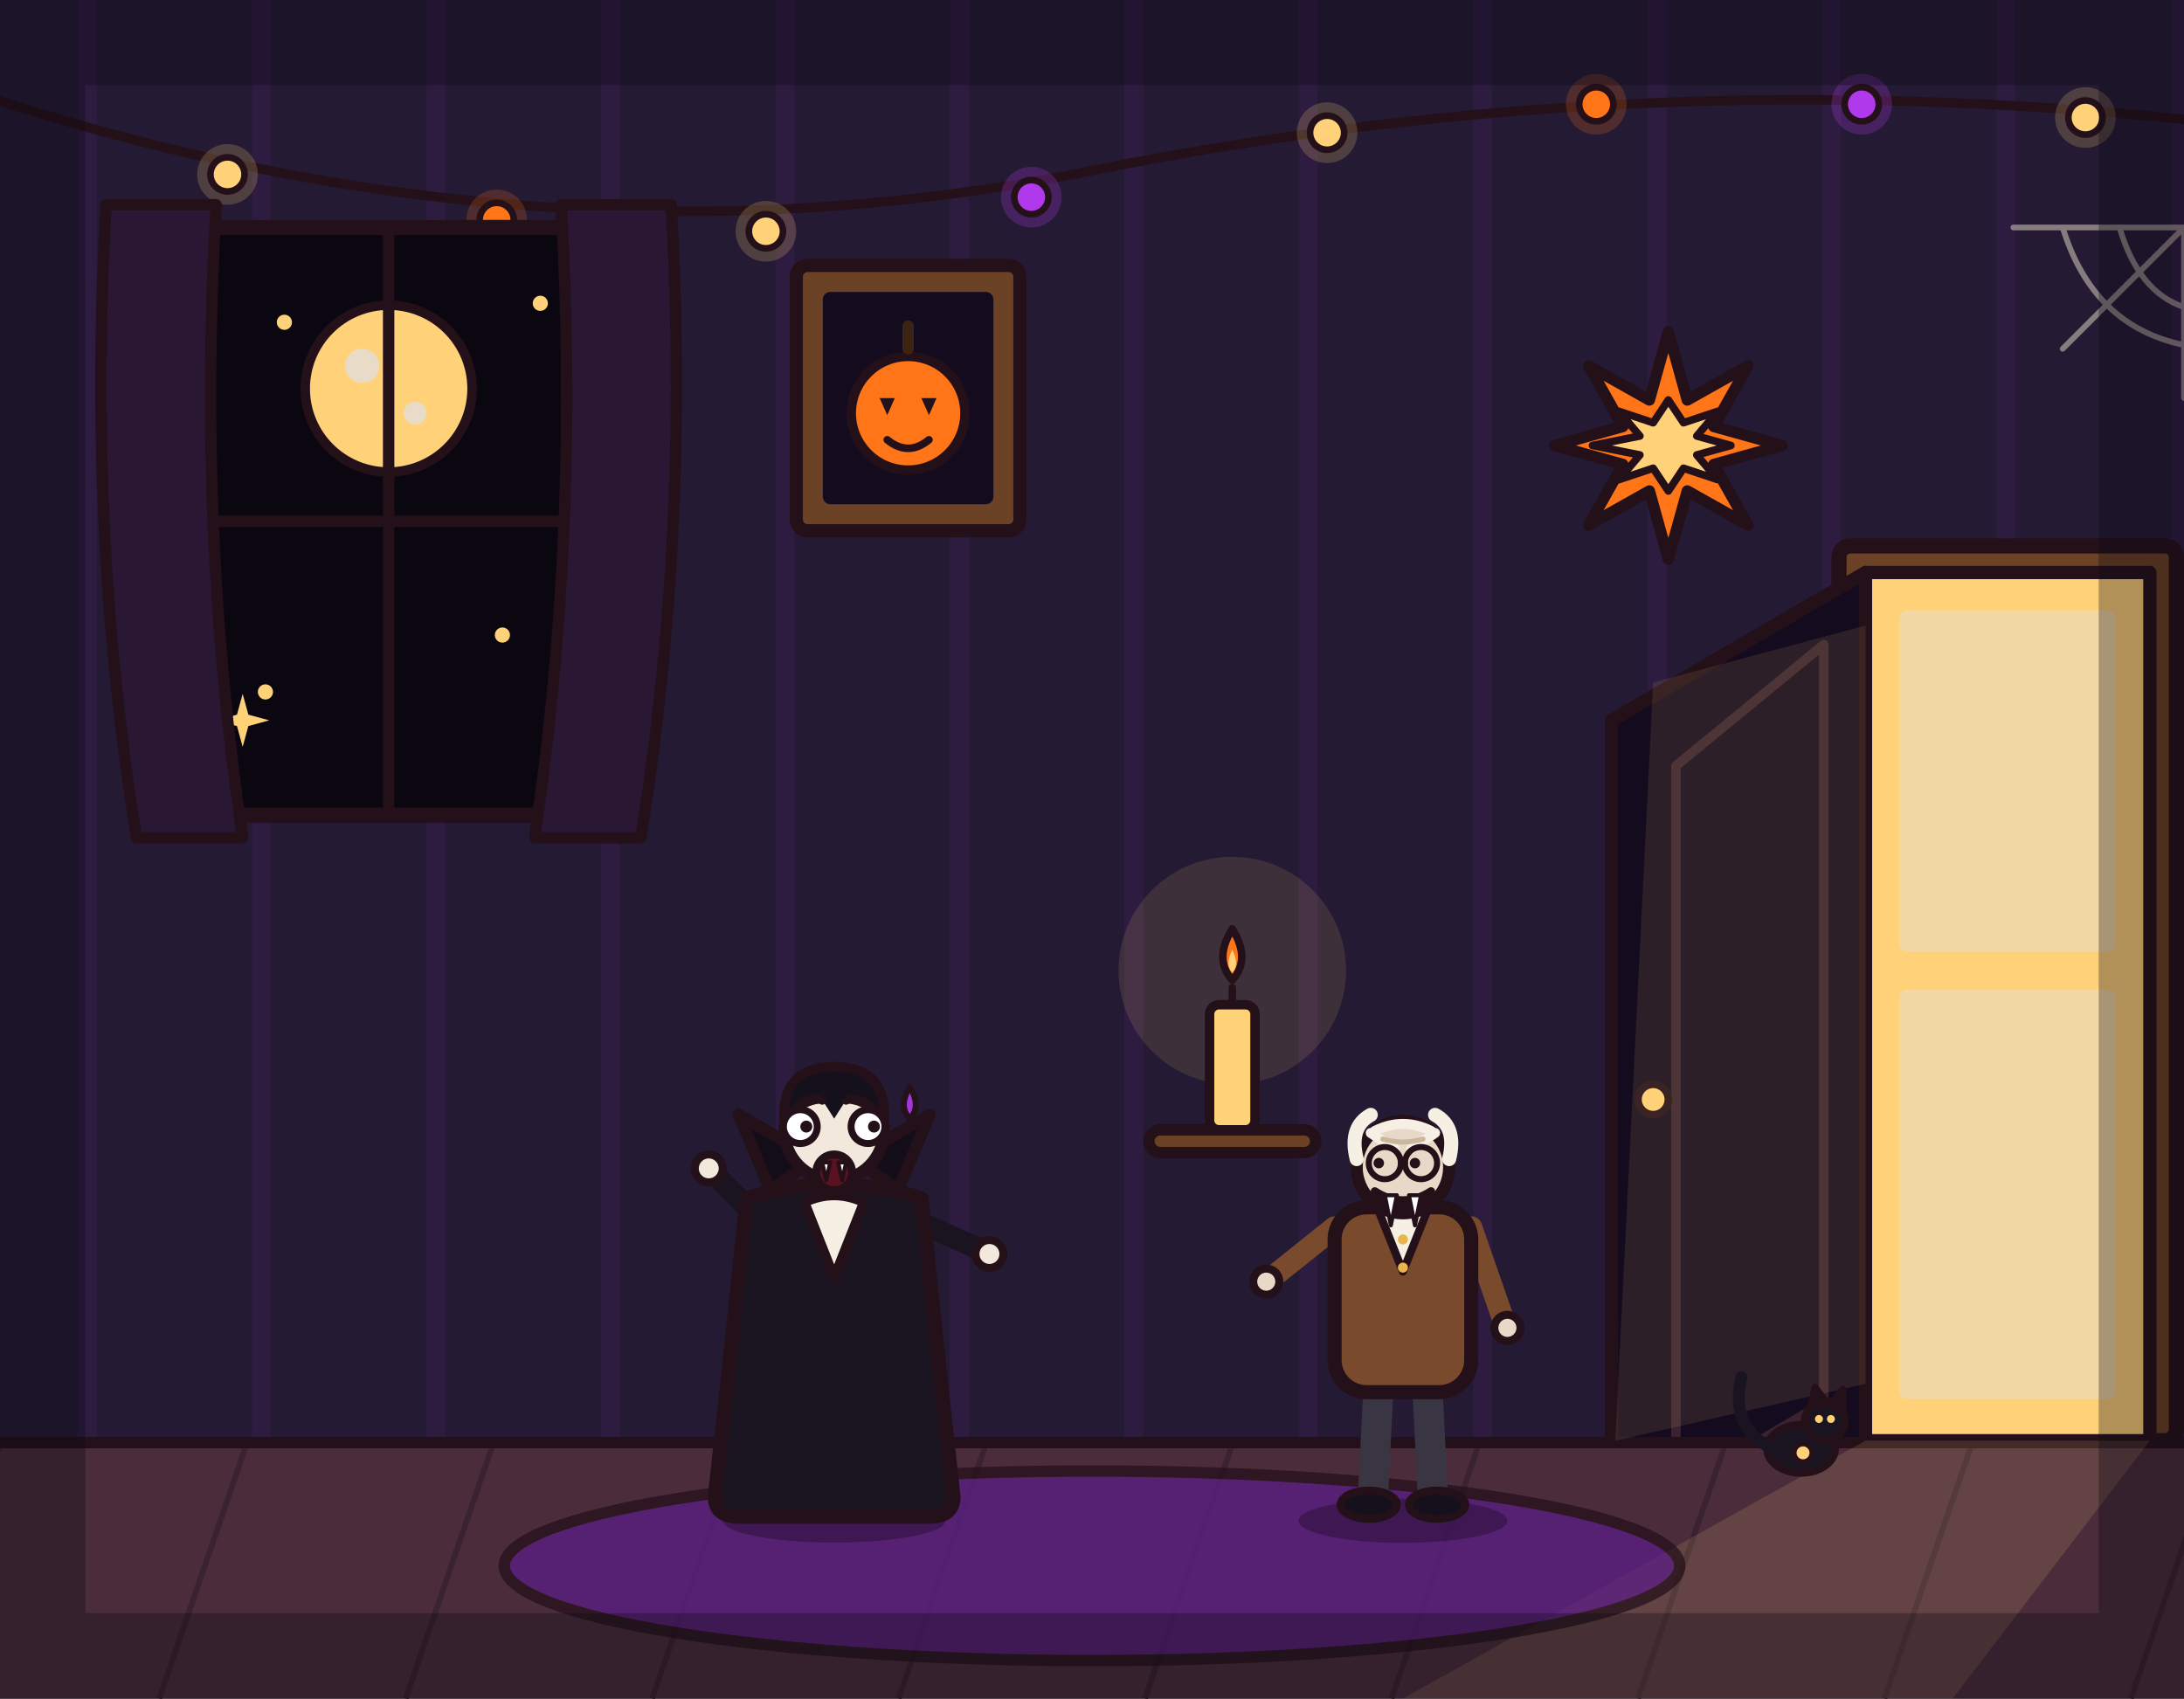
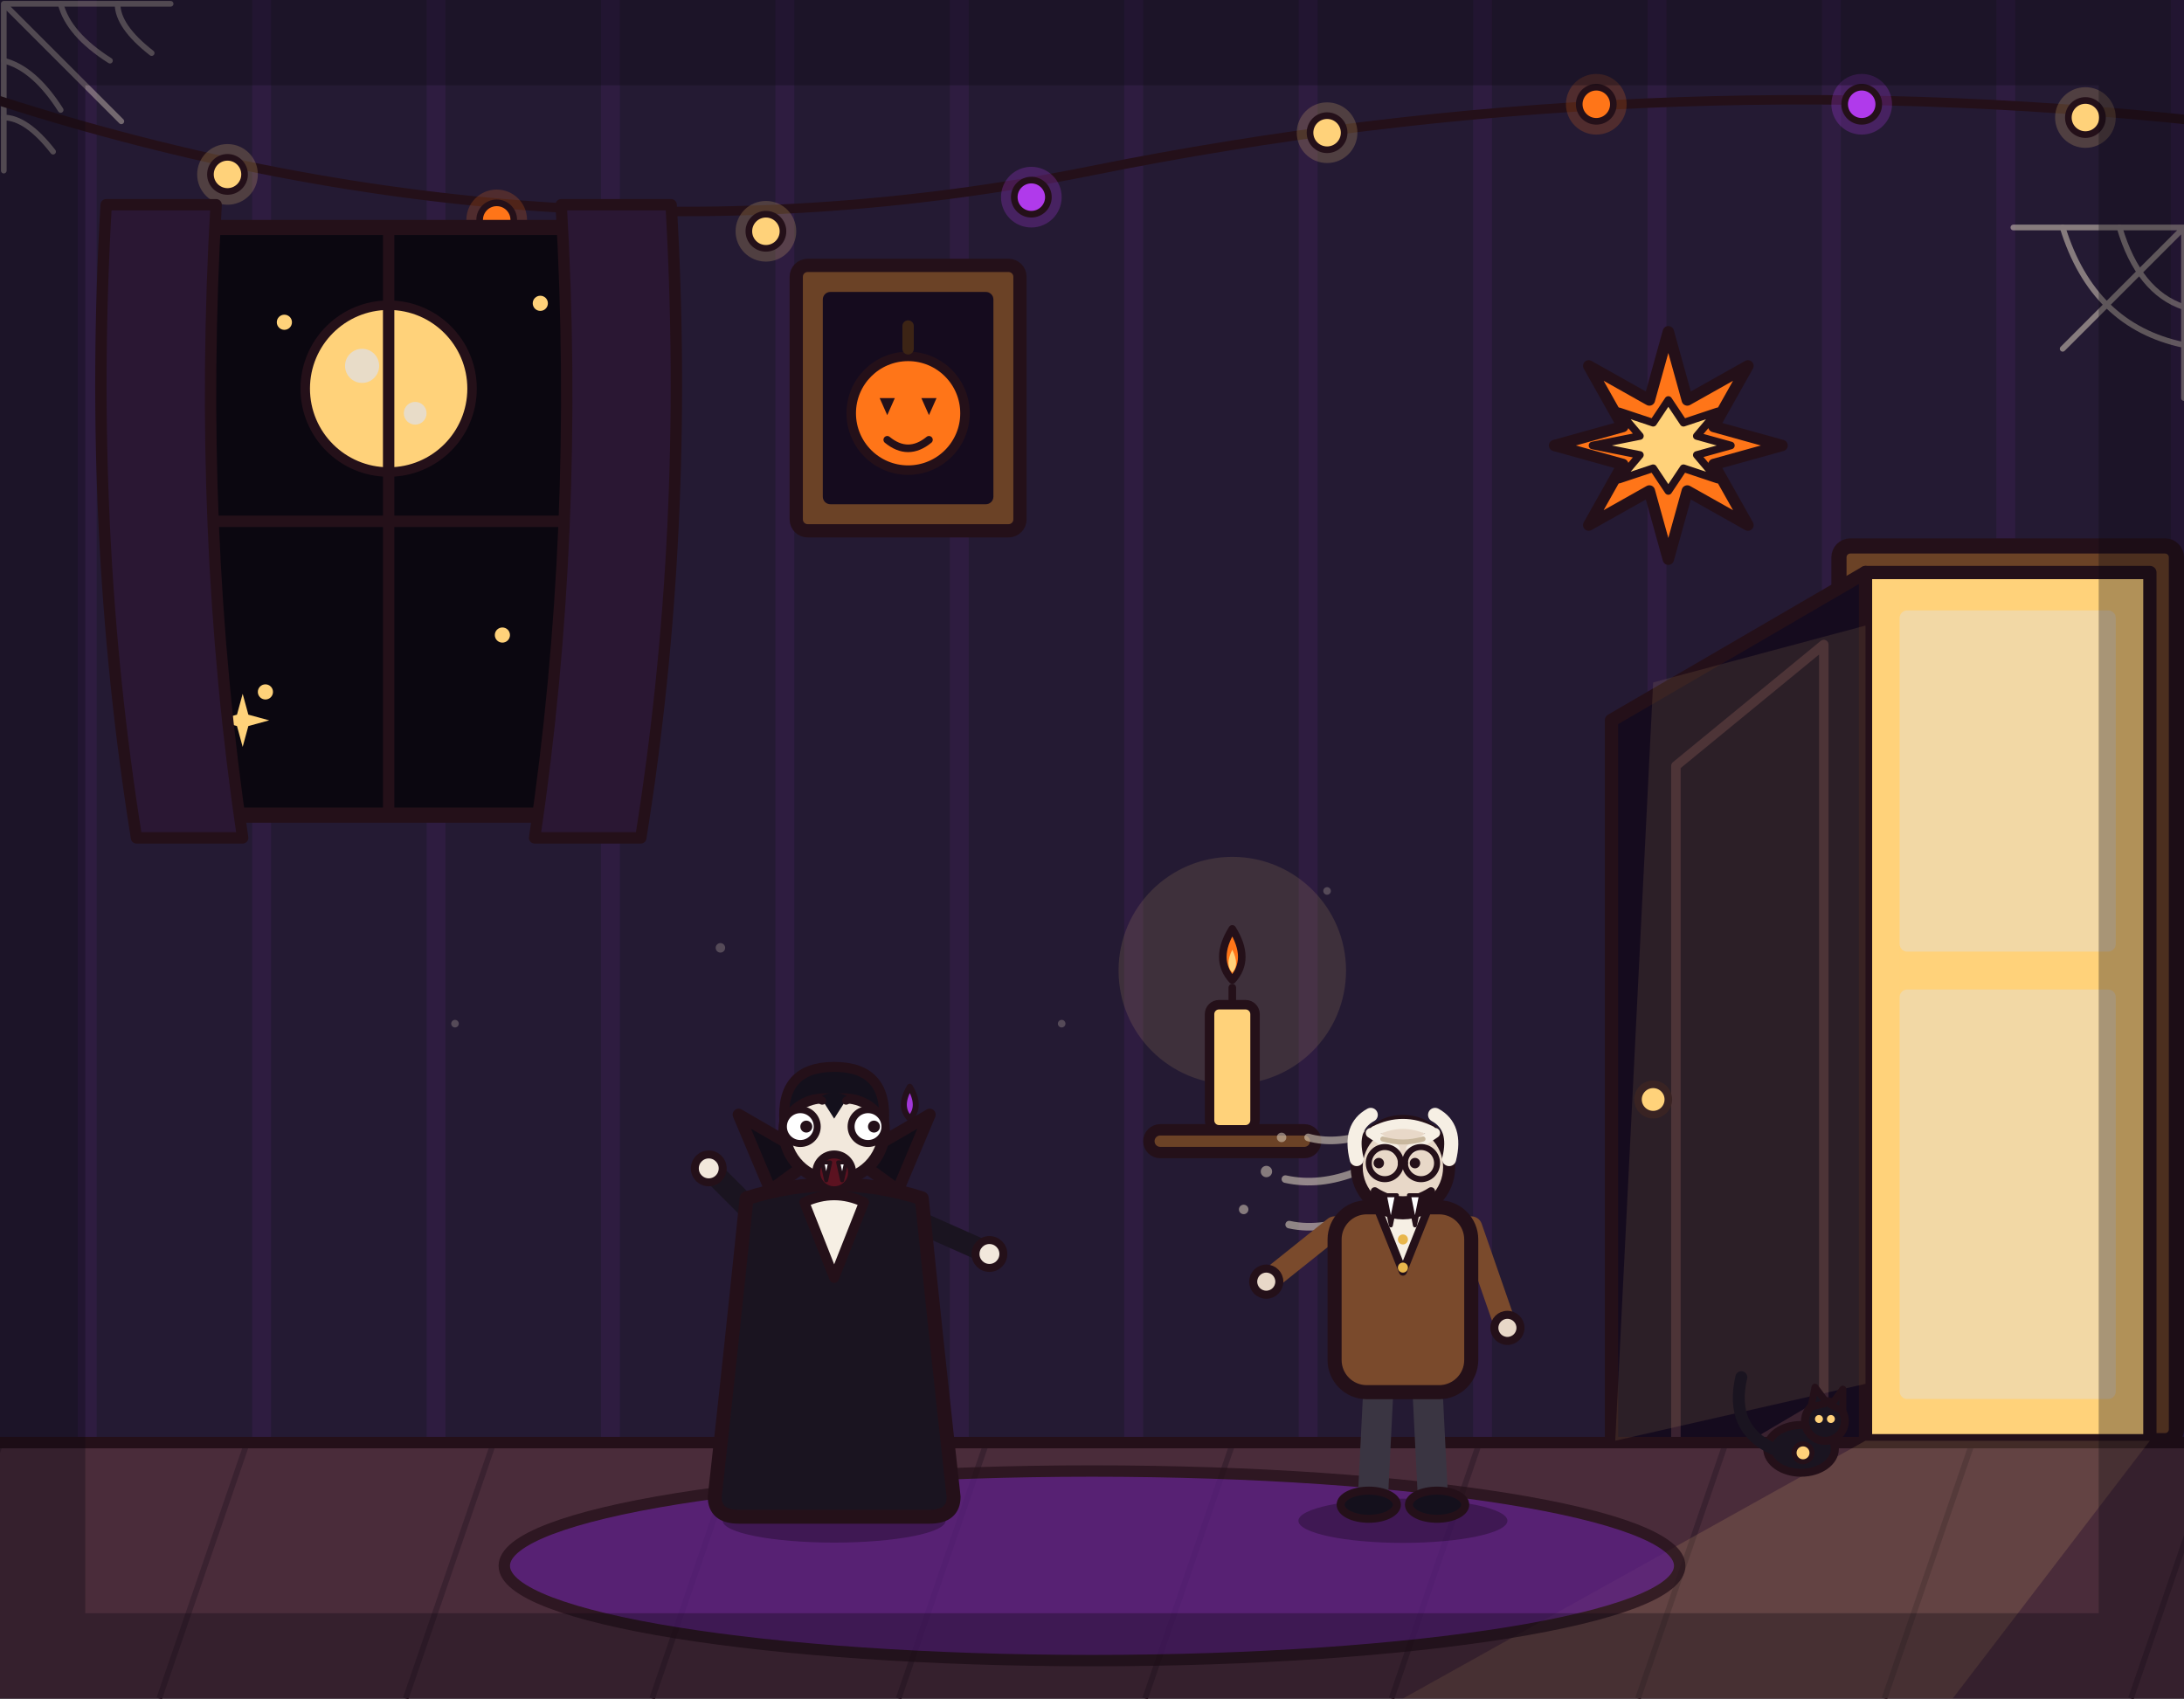
<svg xmlns="http://www.w3.org/2000/svg" viewBox="0 0 1152 896" width="1152" height="896">
  <rect x="0" y="0" width="1152" height="896" fill="#241a33" />
  <path d="M46 0V762M138 0V762M230 0V762M322 0V762M414 0V762M506 0V762M598 0V762M690 0V762M782 0V762M874 0V762M966 0V762M1058 0V762M1150 0V762" stroke="#b03aeb" stroke-width="10" opacity=".07" fill="none" />
+   <g stroke="#e8dcc8" stroke-width="3" opacity=".4" fill="none" stroke-linecap="round">
+     <path d="M2 2 L2 90 M2 2 L90 2 M2 2 L64 64" />
+     <path d="M2 32 Q18 36 32 58 M32 2 Q36 18 58 32" />
+     <path d="M2 62 Q14 62 28 80 M62 2 Q62 14 80 28" />
+   </g>
+   <g fill="#e8dcc8" opacity=".25">
+     <circle cx="380" cy="500" r="2.5" />
+     <circle cx="700" cy="470" r="2" />
+     <circle cx="560" cy="540" r="2" />
+     <circle cx="240" cy="540" r="2" />
+   </g>
  <path d="M-10 50 Q288 148 576 90 Q864 32 1162 64" fill="none" stroke="#241019" stroke-width="5" stroke-linecap="round" />
  <circle cx="120" cy="92" r="16" fill="#ffd27a" opacity=".2" />
  <circle cx="120" cy="92" r="9" fill="#ffd27a" stroke="#241019" stroke-width="3.5" />
  <circle cx="262" cy="116" r="16" fill="#ff7518" opacity=".2" />
  <circle cx="262" cy="116" r="9" fill="#ff7518" stroke="#241019" stroke-width="3.5" />
  <circle cx="404" cy="122" r="16" fill="#ffd27a" opacity=".2" />
  <circle cx="404" cy="122" r="9" fill="#ffd27a" stroke="#241019" stroke-width="3.5" />
  <circle cx="544" cy="104" r="16" fill="#b03aeb" opacity=".25" />
  <circle cx="544" cy="104" r="9" fill="#b03aeb" stroke="#241019" stroke-width="3.5" />
  <circle cx="700" cy="70" r="16" fill="#ffd27a" opacity=".2" />
  <circle cx="700" cy="70" r="9" fill="#ffd27a" stroke="#241019" stroke-width="3.5" />
  <circle cx="842" cy="55" r="16" fill="#ff7518" opacity=".2" />
  <circle cx="842" cy="55" r="9" fill="#ff7518" stroke="#241019" stroke-width="3.5" />
  <circle cx="982" cy="55" r="16" fill="#b03aeb" opacity=".25" />
  <circle cx="982" cy="55" r="9" fill="#b03aeb" stroke="#241019" stroke-width="3.5" />
  <circle cx="1100" cy="62" r="16" fill="#ffd27a" opacity=".2" />
  <circle cx="1100" cy="62" r="9" fill="#ffd27a" stroke="#241019" stroke-width="3.5" />
  <g>
    <rect x="80" y="120" width="250" height="310" rx="10" fill="#0b0710" stroke="#241019" stroke-width="8" stroke-linejoin="round" />
    <circle cx="205" cy="205" r="44" fill="#ffd27a" stroke="#241019" stroke-width="5" />
    <circle cx="191" cy="193" r="9" fill="#e8dcc8" />
    <circle cx="219" cy="218" r="6" fill="#e8dcc8" />
    <circle cx="150" cy="170" r="4" fill="#ffd27a" />
    <circle cx="285" cy="160" r="4" fill="#ffd27a" />
    <circle cx="265" cy="335" r="4" fill="#ffd27a" />
    <circle cx="140" cy="365" r="4" fill="#ffd27a" />
    <path d="M128 366 L131 377 L142 380 L131 383 L128 394 L125 383 L114 380 L125 377 Z" fill="#ffd27a" />
    <line x1="205" y1="120" x2="205" y2="430" stroke="#241019" stroke-width="6" />
    <line x1="80" y1="275" x2="330" y2="275" stroke="#241019" stroke-width="6" />
    <path d="M56 108 Q46 280 72 442 L128 442 Q104 280 114 108 Z" fill="#2a1733" stroke="#241019" stroke-width="6" stroke-linejoin="round" />
    <path d="M354 108 Q364 280 338 442 L282 442 Q306 280 296 108 Z" fill="#2a1733" stroke="#241019" stroke-width="6" stroke-linejoin="round" />
  </g>
  <g>
    <rect x="420" y="140" width="118" height="140" rx="6" fill="#6b4226" stroke="#241019" stroke-width="7" stroke-linejoin="round" />
    <rect x="434" y="154" width="90" height="112" rx="4" fill="#150b1e" />
    <circle cx="479" cy="218" r="30" fill="#ff7518" stroke="#241019" stroke-width="5" />
    <path d="M479 184 L479 172" stroke="#3c2415" stroke-width="6" stroke-linecap="round" />
    <path d="M464 210 L472 210 L468 219 Z" fill="#241019" />
    <path d="M486 210 L494 210 L490 219 Z" fill="#241019" />
    <path d="M468 232 Q479 241 490 232" fill="none" stroke="#241019" stroke-width="4" stroke-linecap="round" />
  </g>
  <circle cx="650" cy="512" r="60" fill="#ffd27a" opacity=".12" />
  <rect x="606" y="596" width="88" height="12" rx="6" fill="#6b4226" stroke="#241019" stroke-width="6" stroke-linejoin="round" />
  <rect x="638" y="530" width="24" height="66" rx="5" fill="#ffd27a" stroke="#241019" stroke-width="5" stroke-linejoin="round" />
  <line x1="650" y1="530" x2="650" y2="521" stroke="#241019" stroke-width="4" stroke-linecap="round" />
  <path d="M650 490 Q660 506 650 517 Q640 506 650 490 Z" fill="#ff7518" stroke="#241019" stroke-width="4" stroke-linejoin="round" />
  <path d="M650 501 Q654 509 650 513 Q646 509 650 501 Z" fill="#ffd27a" />
  <g>
    <polygon points="940,235 904,245 922,277 890,259 880,295 870,259 838,277 856,245 820,235 856,225 838,193 870,211 880,175 890,211 922,193 904,225" fill="#ff7518" stroke="#241019" stroke-width="6" stroke-linejoin="round" />
    <polygon points="913,235 895,240 906,253 888,247 880,259 872,247 854,253 865,240 840,235 865,230 854,217 872,223 880,211 888,223 906,217 895,230" fill="#ffd27a" stroke="#241019" stroke-width="4" stroke-linejoin="round" />
  </g>
  <g>
    <rect x="970" y="288" width="178" height="472" rx="6" fill="#6b4226" stroke="#241019" stroke-width="8" stroke-linejoin="round" />
    <rect x="984" y="302" width="150" height="458" fill="#ffd27a" stroke="#241019" stroke-width="7" stroke-linejoin="round" />
    <rect x="1002" y="322" width="114" height="180" rx="4" fill="#e8dcc8" opacity=".55" />
    <rect x="1002" y="522" width="114" height="216" rx="4" fill="#e8dcc8" opacity=".55" />
    <polygon points="984,302 984,760 850,830 850,380" fill="#150b1e" stroke="#241019" stroke-width="7" stroke-linejoin="round" />
    <polygon points="962,340 962,740 884,786 884,404" fill="none" stroke="#3a2230" stroke-width="5" stroke-linejoin="round" />
    <circle cx="872" cy="580" r="8" fill="#ffd27a" stroke="#241019" stroke-width="4" />
  </g>
  <rect x="0" y="760" width="1152" height="136" fill="#4a2c3a" />
  <path d="M0 762 L-46 896M130 762 L84 896M260 762 L214 896M390 762 L344 896M520 762 L474 896M650 762 L604 896M780 762 L734 896M910 762 L864 896M1040 762 L994 896M1170 762 L1124 896" stroke="#3a2230" stroke-width="3" fill="none" />
  <line x1="0" y1="761" x2="1152" y2="761" stroke="#241019" stroke-width="6" stroke-linecap="round" />
  <polygon points="984,760 1134,760 1030,896 740,896" fill="#ffd27a" opacity=".14" />
  <polygon points="984,330 984,730 852,760 872,360" fill="#ffd27a" opacity=".1" />
  <ellipse cx="576" cy="826" rx="310" ry="50" fill="#5b1e86" stroke="#241019" stroke-width="6" stroke-linejoin="round" opacity=".75" />
  <g transform="translate(950 758) scale(1.05)">
    <ellipse cx="0" cy="6" rx="17" ry="12" fill="#1a1420" stroke="#241019" stroke-width="4" />
    <circle cx="12" cy="-8" r="10" fill="#1a1420" stroke="#241019" stroke-width="4" />
    <path d="M5 -15 L7 -25 L13 -17 Z" fill="#1a1420" stroke="#241019" stroke-width="3.5" stroke-linejoin="round" />
    <path d="M15 -16 L21 -24 L21 -13 Z" fill="#1a1420" stroke="#241019" stroke-width="3.5" stroke-linejoin="round" />
    <circle cx="9" cy="-9" r="2" fill="#ffd27a" />
    <circle cx="15" cy="-9" r="2" fill="#ffd27a" />
    <circle cx="1" cy="8" r="4.5" fill="#ffd27a" stroke="#241019" stroke-width="2.5" />
    <path d="M-14 6 Q-36 -4 -30 -30" fill="none" stroke="#1a1420" stroke-width="6" stroke-linecap="round" />
  </g>
  <g transform="translate(440 798) scale(1.05)">
    <ellipse cx="0" cy="4" rx="56" ry="11" fill="#000000" opacity=".28" />
    <path d="M-12 -62 L-16 -6" fill="none" stroke="#241a2e" stroke-width="15" stroke-linecap="round" />
    <path d="M12 -62 L16 -6" fill="none" stroke="#241a2e" stroke-width="15" stroke-linecap="round" />
    <ellipse cx="-18" cy="-4" rx="15" ry="7" fill="#14101c" stroke="#241019" stroke-width="4" stroke-linejoin="round" />
    <ellipse cx="18" cy="-4" rx="15" ry="7" fill="#14101c" stroke="#241019" stroke-width="4" stroke-linejoin="round" />
    <path d="M-38 -148 L-60 -170" fill="none" stroke="#1a1420" stroke-width="11" stroke-linecap="round" />
    <circle cx="-63" cy="-173" r="7" fill="#f2e8dc" stroke="#241019" stroke-width="4" stroke-linejoin="round" />
    <path d="M38 -148 L74 -132" fill="none" stroke="#1a1420" stroke-width="11" stroke-linecap="round" />
    <circle cx="78" cy="-130" r="7" fill="#f2e8dc" stroke="#241019" stroke-width="4" stroke-linejoin="round" />
    <path d="M-44 -158 Q-52 -80 -60 -8 Q-60 2 -48 2 L48 2 Q60 2 60 -8 Q52 -80 44 -158 Q0 -172 -44 -158 Z" fill="#1a1420" stroke="#241019" stroke-width="7" stroke-linejoin="round" />
    <path d="M-32 -162 L-48 -200 L-10 -178 Z" fill="#120d18" stroke="#241019" stroke-width="6" stroke-linejoin="round" />
    <path d="M32 -162 L48 -200 L10 -178 Z" fill="#120d18" stroke="#241019" stroke-width="6" stroke-linejoin="round" />
    <path d="M-15 -156 L0 -118 L15 -156 Q0 -163 -15 -156 Z" fill="#f6efe4" stroke="#241019" stroke-width="5" stroke-linejoin="round" />
    <circle cx="0" cy="-192" r="25" fill="#f2e8dc" stroke="#241019" stroke-width="6" stroke-linejoin="round" />
    <path d="M-25 -196 Q-27 -224 0 -224 Q27 -224 25 -196 Q17 -210 0 -208 Q-17 -210 -25 -196 Z" fill="#14101c" stroke="#241019" stroke-width="5" stroke-linejoin="round" />
    <path d="M-7 -209 L0 -198 L7 -209 Q0 -213 -7 -209 Z" fill="#14101c" />
    <path d="M-17 -204 Q-11 -210 -6 -207" fill="none" stroke="#241019" stroke-width="4" stroke-linecap="round" />
    <path d="M6 -207 Q11 -210 17 -204" fill="none" stroke="#241019" stroke-width="4" stroke-linecap="round" />
    <circle cx="-17" cy="-194" r="8.5" fill="#ffffff" stroke="#241019" stroke-width="3.5" stroke-linejoin="round" />
    <circle cx="17" cy="-194" r="8.5" fill="#ffffff" stroke="#241019" stroke-width="3.5" stroke-linejoin="round" />
    <circle cx="-14" cy="-194" r="3" fill="#241019" />
    <circle cx="20" cy="-194" r="3" fill="#241019" />
    <ellipse cx="0" cy="-171" rx="9" ry="9" fill="#5b1220" stroke="#241019" stroke-width="4" stroke-linejoin="round" />
    <path d="M-6 -176 L-2 -176 L-4 -167 Z" fill="#ffffff" stroke="#241019" stroke-width="2" stroke-linejoin="round" />
    <path d="M2 -176 L6 -176 L4 -167 Z" fill="#ffffff" stroke="#241019" stroke-width="2" stroke-linejoin="round" />
    <path d="M38 -214 Q44 -204 38 -198 Q32 -204 38 -214 Z" fill="#b03aeb" stroke="#241019" stroke-width="3" stroke-linejoin="round" opacity=".9" />
  </g>
+   <g fill="none" stroke="#e8dcc8" stroke-width="4" stroke-linecap="round" opacity=".55">
+     <path d="M716 618 Q696 626 678 622" />
+     <path d="M720 640 Q698 650 680 646" />
+     <path d="M722 598 Q704 604 690 600" />
+   </g>
+   <g fill="#e8dcc8" opacity=".5">
+     <circle cx="668" cy="618" r="3" />
+     <circle cx="656" cy="638" r="2.5" />
+     <circle cx="676" cy="600" r="2.5" />
+   </g>
  <g transform="translate(740 798) scale(1.06)">
    <ellipse cx="0" cy="4" rx="52" ry="11" fill="#000000" opacity=".28" />
    <path d="M-12 -66 L-15 -6" fill="none" stroke="#3a3542" stroke-width="15" stroke-linecap="round" />
    <path d="M12 -66 L15 -6" fill="none" stroke="#3a3542" stroke-width="15" stroke-linecap="round" />
    <ellipse cx="-17" cy="-4" rx="14" ry="7" fill="#14101c" stroke="#241019" stroke-width="4" stroke-linejoin="round" />
    <ellipse cx="17" cy="-4" rx="14" ry="7" fill="#14101c" stroke="#241019" stroke-width="4" stroke-linejoin="round" />
    <path d="M-34 -142 L-64 -118" fill="none" stroke="#7a4a2c" stroke-width="11" stroke-linecap="round" />
    <circle cx="-68" cy="-115" r="6.5" fill="#e8d8c8" stroke="#241019" stroke-width="4" stroke-linejoin="round" />
    <path d="M34 -142 L50 -96" fill="none" stroke="#7a4a2c" stroke-width="11" stroke-linecap="round" />
    <circle cx="52" cy="-92" r="6.5" fill="#e8d8c8" stroke="#241019" stroke-width="4" stroke-linejoin="round" />
    <rect x="-34" y="-152" width="68" height="92" rx="16" fill="#7a4a2c" stroke="#241019" stroke-width="7" stroke-linejoin="round" />
    <path d="M-12 -150 L0 -120 L12 -150 Z" fill="#f6efe4" stroke="#241019" stroke-width="4" stroke-linejoin="round" />
    <circle cx="0" cy="-136" r="2.5" fill="#e8b64c" />
    <circle cx="0" cy="-122" r="2.5" fill="#e8b64c" />
    <circle cx="0" cy="-172" r="23" fill="#e8d8c8" stroke="#241019" stroke-width="6" stroke-linejoin="round" />
    <path d="M-23 -176 Q-27 -192 -16 -198" fill="none" stroke="#f6efe4" stroke-width="7" stroke-linecap="round" />
    <path d="M23 -176 Q27 -192 16 -198" fill="none" stroke="#f6efe4" stroke-width="7" stroke-linecap="round" />
    <path d="M-14 -190 Q0 -197 14 -190" fill="none" stroke="#f6efe4" stroke-width="5" stroke-linecap="round" />
    <path d="M-16 -189 L-4 -181" fill="none" stroke="#f6efe4" stroke-width="5" stroke-linecap="round" />
    <path d="M16 -189 L4 -181" fill="none" stroke="#f6efe4" stroke-width="5" stroke-linecap="round" />
    <circle cx="-9" cy="-174" r="8" fill="none" stroke="#241019" stroke-width="3" stroke-linejoin="round" />
    <circle cx="9" cy="-174" r="8" fill="none" stroke="#241019" stroke-width="3" stroke-linejoin="round" />
    <line x1="-1" y1="-174" x2="1" y2="-174" stroke="#241019" stroke-width="3" stroke-linecap="round" />
    <circle cx="-12" cy="-174" r="2.6" fill="#241019" />
    <circle cx="6" cy="-174" r="2.6" fill="#241019" />
    <path d="M-14 -160 Q0 -144 14 -160 Q0 -151 -14 -160 Z" fill="#5b1220" stroke="#241019" stroke-width="4" stroke-linejoin="round" />
    <path d="M-9 -158 L-3 -158 L-6 -143 Z" fill="#ffffff" stroke="#241019" stroke-width="2" stroke-linejoin="round" />
    <path d="M3 -158 L9 -158 L6 -143 Z" fill="#ffffff" stroke="#241019" stroke-width="2" stroke-linejoin="round" />
    <path d="M-10 -186 Q0 -183 10 -186" fill="none" stroke="#c9b89e" stroke-width="2.5" stroke-linecap="round" />
  </g>
  <g stroke="#e8dcc8" stroke-width="3" opacity=".5" fill="none" stroke-linecap="round">
    <path d="M1152 120 L1152 210 M1152 120 L1062 120 M1152 120 L1088 184" />
    <path d="M1118 120 Q1128 154 1152 162" />
    <path d="M1088 120 Q1104 172 1152 182" />
  </g>
  <rect x="0" y="0" width="1152" height="896" fill="none" stroke="#0b0710" stroke-width="90" opacity=".32" />
</svg>
